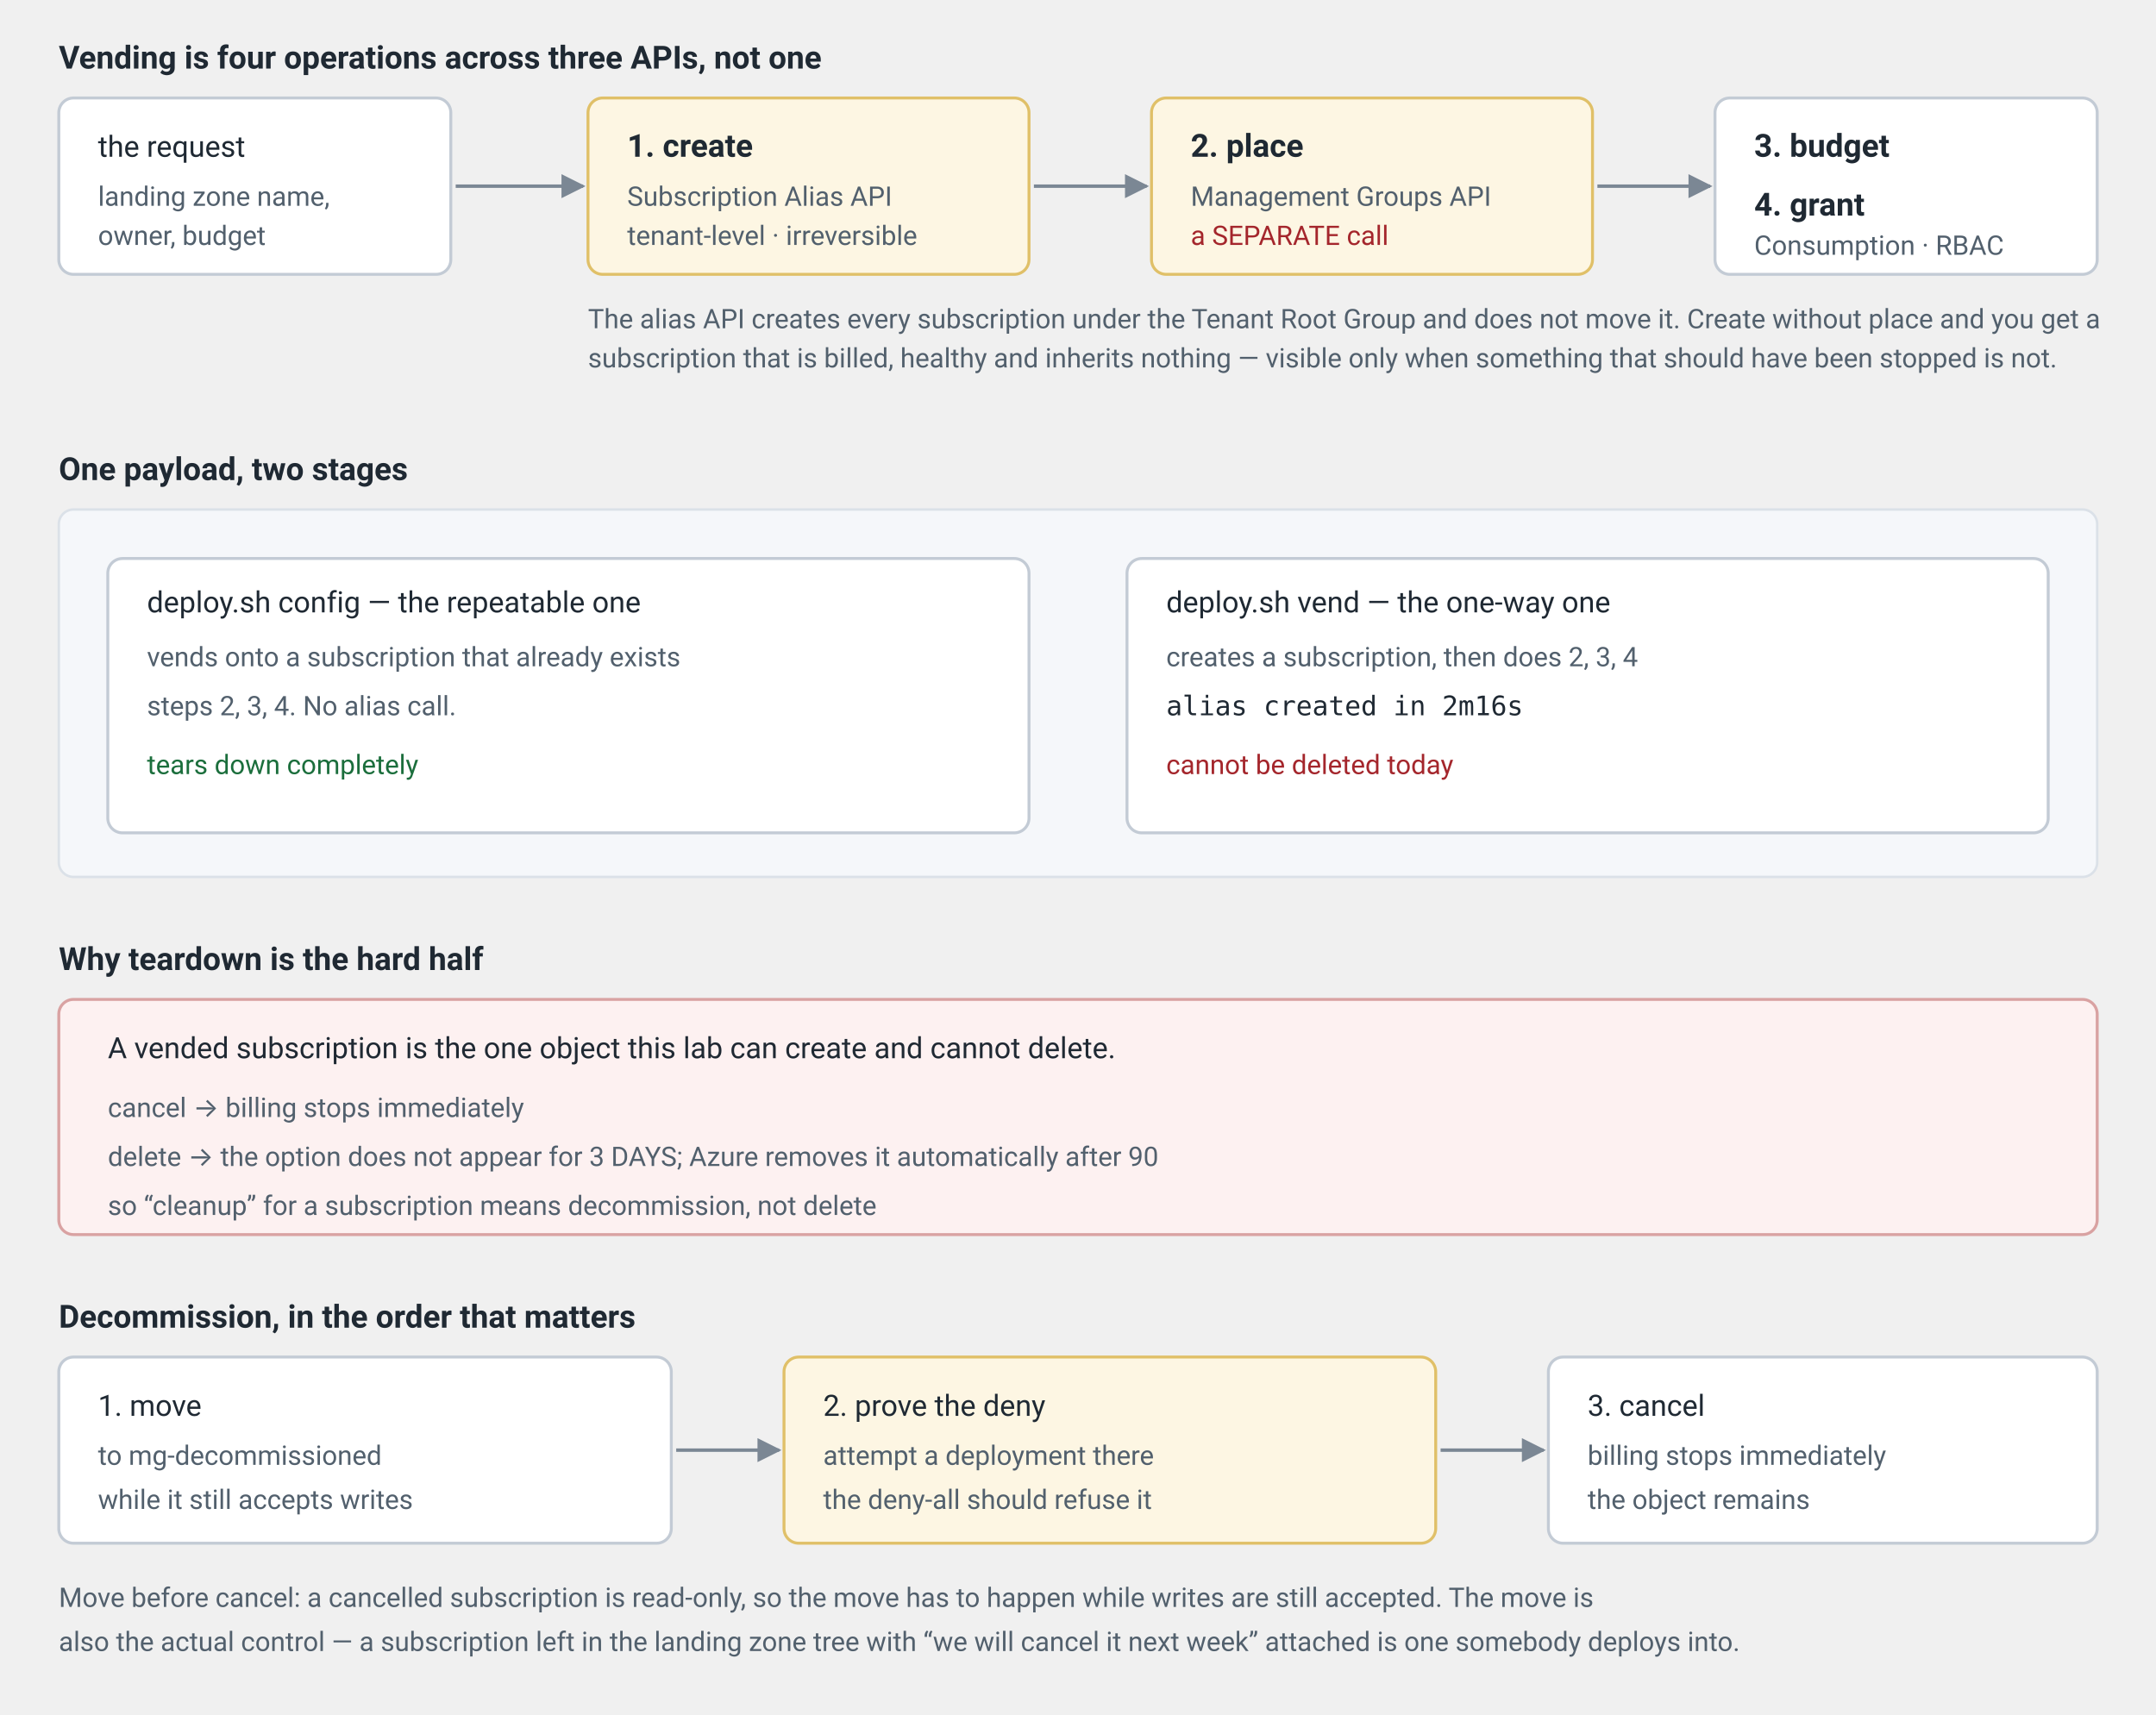
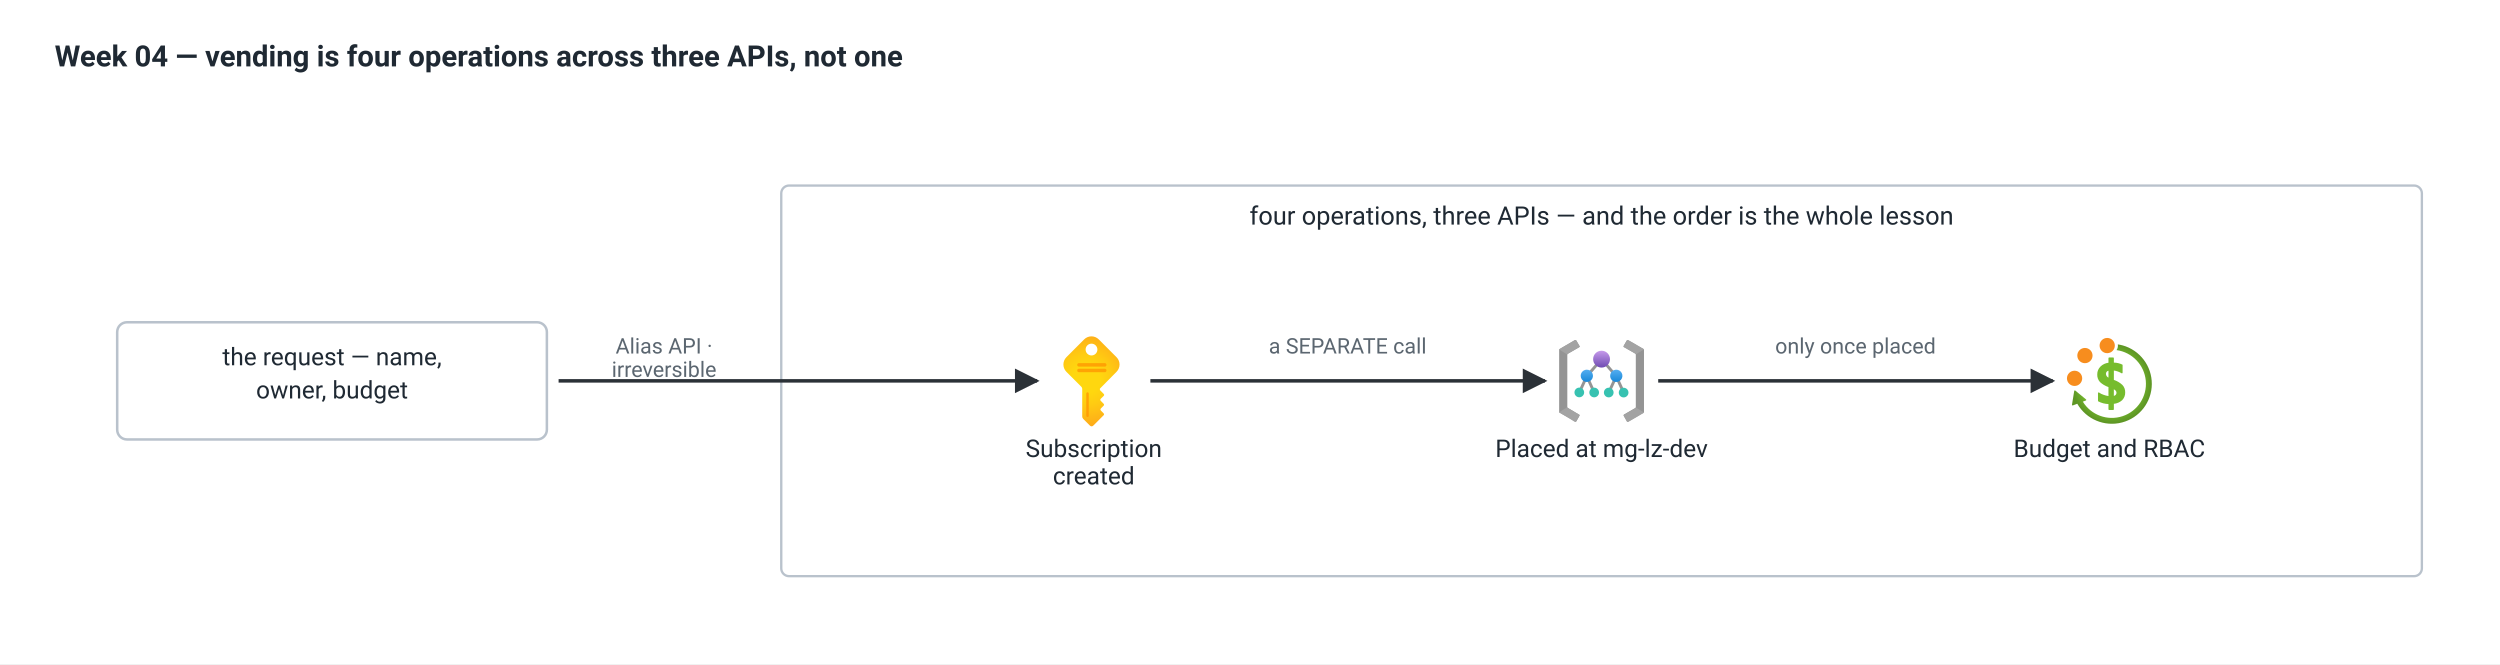
- <svg xmlns="http://www.w3.org/2000/svg" viewBox="0 0 880 700" width="880" height="700" role="img" aria-label="Week 4 subscription vending: four operations across three APIs, the two stages, and the decommission path">
+ <svg xmlns="http://www.w3.org/2000/svg" viewBox="0 0 1280 340" width="1280" height="340" role="img" aria-label="Architecture diagram. A request carrying a landing zone name, owner and budget goes to the Subscription Alias API, which creates a subscription at tenant level and is irreversible. The alias API leaves every subscription under the Tenant Root Group, so a separate call to the Management Groups API places it at mg-lz-dev. Only then are a consumption budget and a role assignment applied. Create without place and the result is a subscription that is billed, healthy, and inherits nothing.">
  <defs>
-     <style>
-       .t    { font-family: -apple-system, BlinkMacSystemFont, "Segoe UI", Roboto, sans-serif; }
-       .hdr  { font-size: 13px; font-weight: 700; fill: #1f2933; }
-       .lbl  { font-size: 12px; fill: #1f2933; }
-       .sm   { font-size: 11px; fill: #52606d; }
-       .mono { font-family: ui-monospace, SFMono-Regular, Menlo, Consolas, monospace; font-size: 11px; fill: #1f2933; }
-       .box  { fill: #ffffff; stroke: #c3cbd5; stroke-width: 1.2; }
-       .band { fill: #f5f7fa; stroke: #dbe1e8; stroke-width: 1; }
-       .amber{ fill: #fdf6e3; stroke: #e0c068; stroke-width: 1.2; }
-       .red  { fill: #fdf1f1; stroke: #d9a2a2; stroke-width: 1.2; }
-       .arrow{ stroke: #7b8794; stroke-width: 1.4; fill: none; }
-       .no   { fill: #a4262c; }
-       .ok   { fill: #1b6e3c; }
-     </style>
-     <marker id="a" viewBox="0 0 10 10" refX="9" refY="5" markerWidth="7" markerHeight="7" orient="auto-start-reverse">
-       <path d="M0,0 L10,5 L0,10 z" fill="#7b8794" />
+     <marker id="arw" viewBox="0 0 10 10" refX="9" refY="5" markerWidth="7" markerHeight="7" orient="auto-start-reverse">
+       <path d="M0,0 L10,5 L0,10 z" fill="#2b3137" />
    </marker>
  </defs>
-   <text class="t hdr" x="24" y="28">Vending is four operations across three APIs, not one</text>
-   <rect class="box" x="24" y="40" width="160" height="72" rx="6" />
-   <text class="t lbl" x="40" y="64">the request</text>
-   <text class="t sm" x="40" y="84">landing zone name,</text>
-   <text class="t sm" x="40" y="100">owner, budget</text>
-   <line class="arrow" x1="186" y1="76" x2="238" y2="76" marker-end="url(#a)" />
-   <rect class="amber" x="240" y="40" width="180" height="72" rx="6" />
-   <text class="t hdr" x="256" y="64">1. create</text>
-   <text class="t sm" x="256" y="84">Subscription Alias API</text>
-   <text class="t sm" x="256" y="100">tenant-level · irreversible</text>
-   <line class="arrow" x1="422" y1="76" x2="468" y2="76" marker-end="url(#a)" />
-   <rect class="amber" x="470" y="40" width="180" height="72" rx="6" />
-   <text class="t hdr" x="486" y="64">2. place</text>
-   <text class="t sm" x="486" y="84">Management Groups API</text>
-   <text class="t sm no" x="486" y="100">a SEPARATE call</text>
-   <line class="arrow" x1="652" y1="76" x2="698" y2="76" marker-end="url(#a)" />
-   <rect class="box" x="700" y="40" width="156" height="72" rx="6" />
-   <text class="t hdr" x="716" y="64">3. budget</text>
-   <text class="t hdr" x="716" y="88">4. grant</text>
-   <text class="t sm" x="716" y="104">Consumption · RBAC</text>
-   <text class="t sm" x="240" y="134">The alias API creates every subscription under the Tenant Root Group and does not move it. Create without place and you get a</text>
-   <text class="t sm" x="240" y="150">subscription that is billed, healthy and inherits nothing — visible only when something that should have been stopped is not.</text>
-   <text class="t hdr" x="24" y="196">One payload, two stages</text>
-   <rect class="band" x="24" y="208" width="832" height="150" rx="6" />
-   <rect class="box" x="44" y="228" width="376" height="112" rx="6" />
-   <text class="t lbl" x="60" y="250">deploy.sh config   —  the repeatable one</text>
-   <text class="t sm" x="60" y="272">vends onto a subscription that already exists</text>
-   <text class="t sm" x="60" y="292">steps 2, 3, 4. No alias call.</text>
-   <text class="t sm ok" x="60" y="316">tears down completely</text>
-   <rect class="box" x="460" y="228" width="376" height="112" rx="6" />
-   <text class="t lbl" x="476" y="250">deploy.sh vend   —  the one-way one</text>
-   <text class="t sm" x="476" y="272">creates a subscription, then does 2, 3, 4</text>
-   <text class="t mono" x="476" y="292">alias created in 2m16s</text>
-   <text class="t sm no" x="476" y="316">cannot be deleted today</text>
-   <text class="t hdr" x="24" y="396">Why teardown is the hard half</text>
-   <rect class="red" x="24" y="408" width="832" height="96" rx="6" />
-   <text class="t lbl" x="44" y="432">A vended subscription is the one object this lab can create and cannot delete.</text>
-   <text class="t sm" x="44" y="456">cancel  →  billing stops immediately</text>
-   <text class="t sm" x="44" y="476">delete  →  the option does not appear for 3 DAYS; Azure removes it automatically after 90</text>
-   <text class="t sm" x="44" y="496">so “cleanup” for a subscription means decommission, not delete</text>
-   <text class="t hdr" x="24" y="542">Decommission, in the order that matters</text>
-   <rect class="box" x="24" y="554" width="250" height="76" rx="6" />
-   <text class="t lbl" x="40" y="578">1. move</text>
-   <text class="t sm" x="40" y="598">to mg-decommissioned</text>
-   <text class="t sm" x="40" y="616">while it still accepts writes</text>
-   <line class="arrow" x1="276" y1="592" x2="318" y2="592" marker-end="url(#a)" />
-   <rect class="amber" x="320" y="554" width="266" height="76" rx="6" />
-   <text class="t lbl" x="336" y="578">2. prove the deny</text>
-   <text class="t sm" x="336" y="598">attempt a deployment there</text>
-   <text class="t sm" x="336" y="616">the deny-all should refuse it</text>
-   <line class="arrow" x1="588" y1="592" x2="630" y2="592" marker-end="url(#a)" />
-   <rect class="box" x="632" y="554" width="224" height="76" rx="6" />
-   <text class="t lbl" x="648" y="578">3. cancel</text>
-   <text class="t sm" x="648" y="598">billing stops immediately</text>
-   <text class="t sm" x="648" y="616">the object remains</text>
-   <text class="t sm" x="24" y="656">Move before cancel: a cancelled subscription is read-only, so the move has to happen while writes are still accepted. The move is</text>
-   <text class="t sm" x="24" y="674">also the actual control — a subscription left in the landing zone tree with “we will cancel it next week” attached is one somebody deploys into.</text>
+   <rect x="0" y="0" width="1280" height="340" fill="#ffffff" />
+   <text x="28" y="34" font-family="-apple-system, BlinkMacSystemFont, Segoe UI, Roboto, Helvetica, Arial, sans-serif" font-size="15" font-weight="700" fill="#1f2933">Week 04 — vending is four operations across three APIs, not one</text>
+   <rect x="400" y="95" width="840" height="200" rx="4" fill="#ffffff" stroke="#b9c2cc" stroke-width="1.2" />
+   <text x="820.0" y="115" font-family="-apple-system, BlinkMacSystemFont, Segoe UI, Roboto, Helvetica, Arial, sans-serif" font-size="13" fill="#1f2933" text-anchor="middle">four operations, three APIs — and the order is the whole lesson</text>
+   <path d="M286.0,195.0 L531.0,195.0" fill="none" stroke="#2b3137" stroke-width="1.8" marker-end="url(#arw)" />
+   <text x="340" y="181" font-family="-apple-system, BlinkMacSystemFont, Segoe UI, Roboto, Helvetica, Arial, sans-serif" font-size="11" fill="#5b6670" text-anchor="middle">Alias API ·</text>
+   <text x="340" y="193" font-family="-apple-system, BlinkMacSystemFont, Segoe UI, Roboto, Helvetica, Arial, sans-serif" font-size="11" fill="#5b6670" text-anchor="middle">irreversible</text>
+   <path d="M589.0,195.0 L791.0,195.0" fill="none" stroke="#2b3137" stroke-width="1.8" marker-end="url(#arw)" />
+   <text x="690" y="181" font-family="-apple-system, BlinkMacSystemFont, Segoe UI, Roboto, Helvetica, Arial, sans-serif" font-size="11" fill="#5b6670" text-anchor="middle">a SEPARATE call</text>
+   <path d="M849.0,195.0 L1051.0,195.0" fill="none" stroke="#2b3137" stroke-width="1.8" marker-end="url(#arw)" />
+   <text x="950" y="181" font-family="-apple-system, BlinkMacSystemFont, Segoe UI, Roboto, Helvetica, Arial, sans-serif" font-size="11" fill="#5b6670" text-anchor="middle">only once placed</text>
+   <rect x="60.0" y="165.0" width="220" height="60" rx="5" fill="#ffffff" stroke="#b9c2cc" stroke-width="1.3" />
+   <text x="170" y="187.0" font-family="-apple-system, BlinkMacSystemFont, Segoe UI, Roboto, Helvetica, Arial, sans-serif" font-size="12.5" fill="#1f2933" text-anchor="middle">the request — name,</text>
+   <text x="170" y="204.0" font-family="-apple-system, BlinkMacSystemFont, Segoe UI, Roboto, Helvetica, Arial, sans-serif" font-size="12.5" fill="#1f2933" text-anchor="middle">owner, budget</text>
+   <g transform="translate(537.0,172.0) scale(2.555556)">
+     <defs>
+       <radialGradient id="n1i2" cx="-36.63" cy="17.12" r="11.18" gradientTransform="translate(41.88 -7.4) scale(0.94 0.94)" gradientUnits="userSpaceOnUse">
+         <stop offset="0.27" stop-color="#ffd70f" />
+         <stop offset="0.49" stop-color="#ffcb12" />
+         <stop offset="0.88" stop-color="#feac19" />
+         <stop offset="1" stop-color="#fea11b" />
+       </radialGradient>
+     </defs>
+     <path id="n1i3" d="M13.56,7.19a2.07,2.07,0,0,0,0-2.93h0L10,.69a2.06,2.06,0,0,0-2.92,0h0L3.52,4.26a2.09,2.09,0,0,0,0,2.93l3,3a.61.61,0,0,1,.17.41v5.52a.7.7,0,0,0,.2.5l1.35,1.35a.45.45,0,0,0,.66,0l1.31-1.31h0l.77-.77a.26.26,0,0,0,0-.38l-.55-.56a.29.29,0,0,1,0-.42l.55-.56a.26.26,0,0,0,0-.38L10.4,13a.28.28,0,0,1,0-.41L11,12a.26.26,0,0,0,0-.38l-.77-.78v-.28Zm-5-5.64A1.18,1.18,0,1,1,7.37,2.73,1.17,1.17,0,0,1,8.54,1.55Z" fill="url(#n1i2)" />
+     <path id="n1i1" d="M7.62,16.21h0A.25.25,0,0,0,8,16V11.55a.27.27,0,0,0-.11-.22h0a.25.25,0,0,0-.39.22V16A.27.27,0,0,0,7.62,16.21Z" fill="#ff9300" opacity="0.75" />
+     <rect id="n1i4" x="5.69" y="5.45" width="5.86" height="0.69" rx="0.32" fill="#ff9300" opacity="0.75" />
+     <rect id="n1i0" x="5.69" y="6.57" width="5.86" height="0.69" rx="0.32" fill="#ff9300" opacity="0.75" />
+   </g>
+   <text x="560" y="234.0" font-family="-apple-system, BlinkMacSystemFont, Segoe UI, Roboto, Helvetica, Arial, sans-serif" font-size="12.5" fill="#1f2933" text-anchor="middle">Subscription</text>
+   <text x="560" y="248.0" font-family="-apple-system, BlinkMacSystemFont, Segoe UI, Roboto, Helvetica, Arial, sans-serif" font-size="12.5" fill="#1f2933" text-anchor="middle">created</text>
+   <g transform="translate(797.0,172.0) scale(2.555556)">
+     <defs>
+       <linearGradient id="n2i1" x1="9" y1="2.95" x2="9" y2="6.34" gradientUnits="userSpaceOnUse">
+         <stop offset="0" stop-color="#c69aeb" />
+         <stop offset="1" stop-color="#6f4bb2" />
+       </linearGradient>
+       <linearGradient id="n2i0" x1="8.99" y1="6.76" x2="8.99" y2="9.22" gradientUnits="userSpaceOnUse">
+         <stop offset="0" stop-color="#54aef0" />
+         <stop offset="1" stop-color="#1988d9" />
+       </linearGradient>
+     </defs>
+     <g>
+       <polygon points="13.69 11.22 12.19 7.92 9 4.2 5.79 7.91 4.28 11.2 4.81 11.45 6.04 8.77 7.25 11.45 7.79 11.21 6.39 8.12 9 5.1 11.6 8.13 10.18 11.21 10.71 11.46 11.94 8.79 13.15 11.47 13.69 11.22" fill="#949494" />
+       <circle cx="9" cy="4.65" r="1.69" fill="url(#n2i1)" />
+       <path d="M6,6.76A1.23,1.23,0,1,1,4.82,8,1.23,1.23,0,0,1,6,6.76ZM10.72,8a1.22,1.22,0,0,0,1.22,1.22A1.23,1.23,0,1,0,10.72,8Z" fill="url(#n2i0)" />
+       <g>
+         <g>
+           <circle cx="4.54" cy="11.32" r="0.97" fill="#37c2b1" />
+           <circle cx="7.52" cy="11.33" r="0.97" fill="#37c2b1" />
+         </g>
+         <g>
+           <circle cx="10.44" cy="11.34" r="0.97" fill="#37c2b1" />
+           <circle cx="13.42" cy="11.35" r="0.97" fill="#37c2b1" />
+         </g>
+       </g>
+       <path d="M.5,15.22a.16.16,0,0,0,.08.14L1.73,16l2,1.14a.18.18,0,0,0,.23-.06L4.57,16a.15.15,0,0,0-.06-.22L2.22,14.41a.16.16,0,0,1-.08-.14V3.73a.16.16,0,0,1,.08-.14L4.51,2.26A.15.15,0,0,0,4.57,2L3.92.89A.18.18,0,0,0,3.69.83L1.77,1.94l-1.19.7a.16.16,0,0,0-.08.14V15.22Z" fill="#949494" />
+       <path d="M4.57,2,3.92.89A.18.18,0,0,0,3.75.81l-.08,0L1.75,1.94l-1.19.7a.1.1,0,0,0-.06,0h0a.24.24,0,0,0,0,.08l1.64,1a.16.16,0,0,1,.08-.14L4.51,2.26A.15.15,0,0,0,4.57,2Z" fill="#a3a3a3" />
+       <path d="M4.57,16l-.65,1.15a.18.18,0,0,1-.17.08.12.12,0,0,1-.08,0L1.75,16.06l-1.19-.7a.1.1,0,0,1-.06,0h0a.24.24,0,0,1,0-.08l1.64-1a.16.16,0,0,0,.08.14l2.29,1.33A.16.16,0,0,1,4.57,16Z" fill="#a3a3a3" />
+       <path d="M17.5,2.78a.16.16,0,0,0-.08-.14L16.27,2l-2-1.14a.18.18,0,0,0-.23.06L13.43,2a.15.15,0,0,0,.06.22l2.29,1.33a.16.16,0,0,1,.08.14V14.27a.16.16,0,0,1-.08.14l-2.29,1.33a.15.15,0,0,0-.06.22l.65,1.15a.18.18,0,0,0,.23.06l1.92-1.11,1.19-.7a.16.16,0,0,0,.08-.14V2.78Z" fill="#949494" />
+       <path d="M13.43,16l.65,1.15a.18.18,0,0,0,.17.08l.08,0,1.92-1.11,1.19-.7a.1.1,0,0,0,.06,0h0a.24.24,0,0,0,0-.08l-1.64-1a.16.16,0,0,1-.08.14l-2.29,1.33A.15.15,0,0,0,13.43,16Z" fill="#a3a3a3" />
+       <path d="M13.43,2,14.08.89a.18.18,0,0,1,.17-.08.12.12,0,0,1,.08,0l1.92,1.11,1.19.7a.1.1,0,0,1,.06,0h0a.24.24,0,0,1,0,.08l-1.64,1a.16.16,0,0,0-.08-.14L13.49,2.26A.16.16,0,0,1,13.43,2Z" fill="#a3a3a3" />
+     </g>
+   </g>
+   <text x="820" y="234.0" font-family="-apple-system, BlinkMacSystemFont, Segoe UI, Roboto, Helvetica, Arial, sans-serif" font-size="12.5" fill="#1f2933" text-anchor="middle">Placed at mg-lz-dev</text>
+   <g transform="translate(1057.0,172.0) scale(2.555556)">
+     <defs>
+       <radialGradient id="n3i1" cx="9.477" cy="9.576" r="7.889" gradientUnits="userSpaceOnUse">
+         <stop offset="0.669" stop-color="#76bc2d" />
+         <stop offset="0.787" stop-color="#70b22b" />
+         <stop offset="0.985" stop-color="#5f9825" />
+         <stop offset="1" stop-color="#5e9624" />
+       </radialGradient>
+     </defs>
+     <g id="n3i0">
+       <g>
+         <path d="M11.609,9.82h0A4.577,4.577,0,0,0,9.9,8.81V6.93a4.118,4.118,0,0,1,1.547.547.134.134,0,0,0,.134,0,.131.131,0,0,0,.068-.115V5.849a.134.134,0,0,0-.068-.116A4.064,4.064,0,0,0,9.9,5.343V4.449a.132.132,0,0,0-.133-.133H8.952a.132.132,0,0,0-.133.133V5.37a2.76,2.76,0,0,0-1.58.739,2.159,2.159,0,0,0-.669,1.6,2.147,2.147,0,0,0,.547,1.528,4.625,4.625,0,0,0,1.7,1.006v1.8a4.391,4.391,0,0,1-.968-.244,3.133,3.133,0,0,1-.919-.46.136.136,0,0,0-.139-.011.135.135,0,0,0-.072.119V13a.132.132,0,0,0,.071.118,4.667,4.667,0,0,0,2.027.529V14.7a.132.132,0,0,0,.133.132h.811A.132.132,0,0,0,9.9,14.7V13.6a2.883,2.883,0,0,0,1.65-.716,2.129,2.129,0,0,0,.619-1.588A2.071,2.071,0,0,0,11.609,9.82Zm-1.186,1.538v.01a.606.606,0,0,1-.527.638V10.685C10.242,10.876,10.419,11.1,10.423,11.358ZM8.313,7.615a.618.618,0,0,1,.506-.646V8.355A.873.873,0,0,1,8.313,7.615Z" fill="#76bc2d" />
+         <circle cx="2.027" cy="8.496" r="1.527" fill="#f78d1e" />
+         <circle cx="4.102" cy="3.932" r="1.527" fill="#f78d1e" />
+         <path d="M11.636,1.891a7.742,7.742,0,0,0-.947-.2,1.512,1.512,0,0,1-.252,1.146A6.825,6.825,0,1,1,3.683,13.168l.6-.225a.132.132,0,0,0,.038-.226L2.172,10.945a.133.133,0,0,0-.216.081l-.448,2.747a.133.133,0,0,0,.178.146l.883-.332a8,8,0,1,0,9.067-11.7Z" fill="url(#n3i1)" />
+         <circle cx="8.566" cy="1.928" r="1.527" fill="#f78d1e" />
+       </g>
+     </g>
+   </g>
+   <text x="1080" y="234.0" font-family="-apple-system, BlinkMacSystemFont, Segoe UI, Roboto, Helvetica, Arial, sans-serif" font-size="12.5" fill="#1f2933" text-anchor="middle">Budget and RBAC</text>
</svg>
